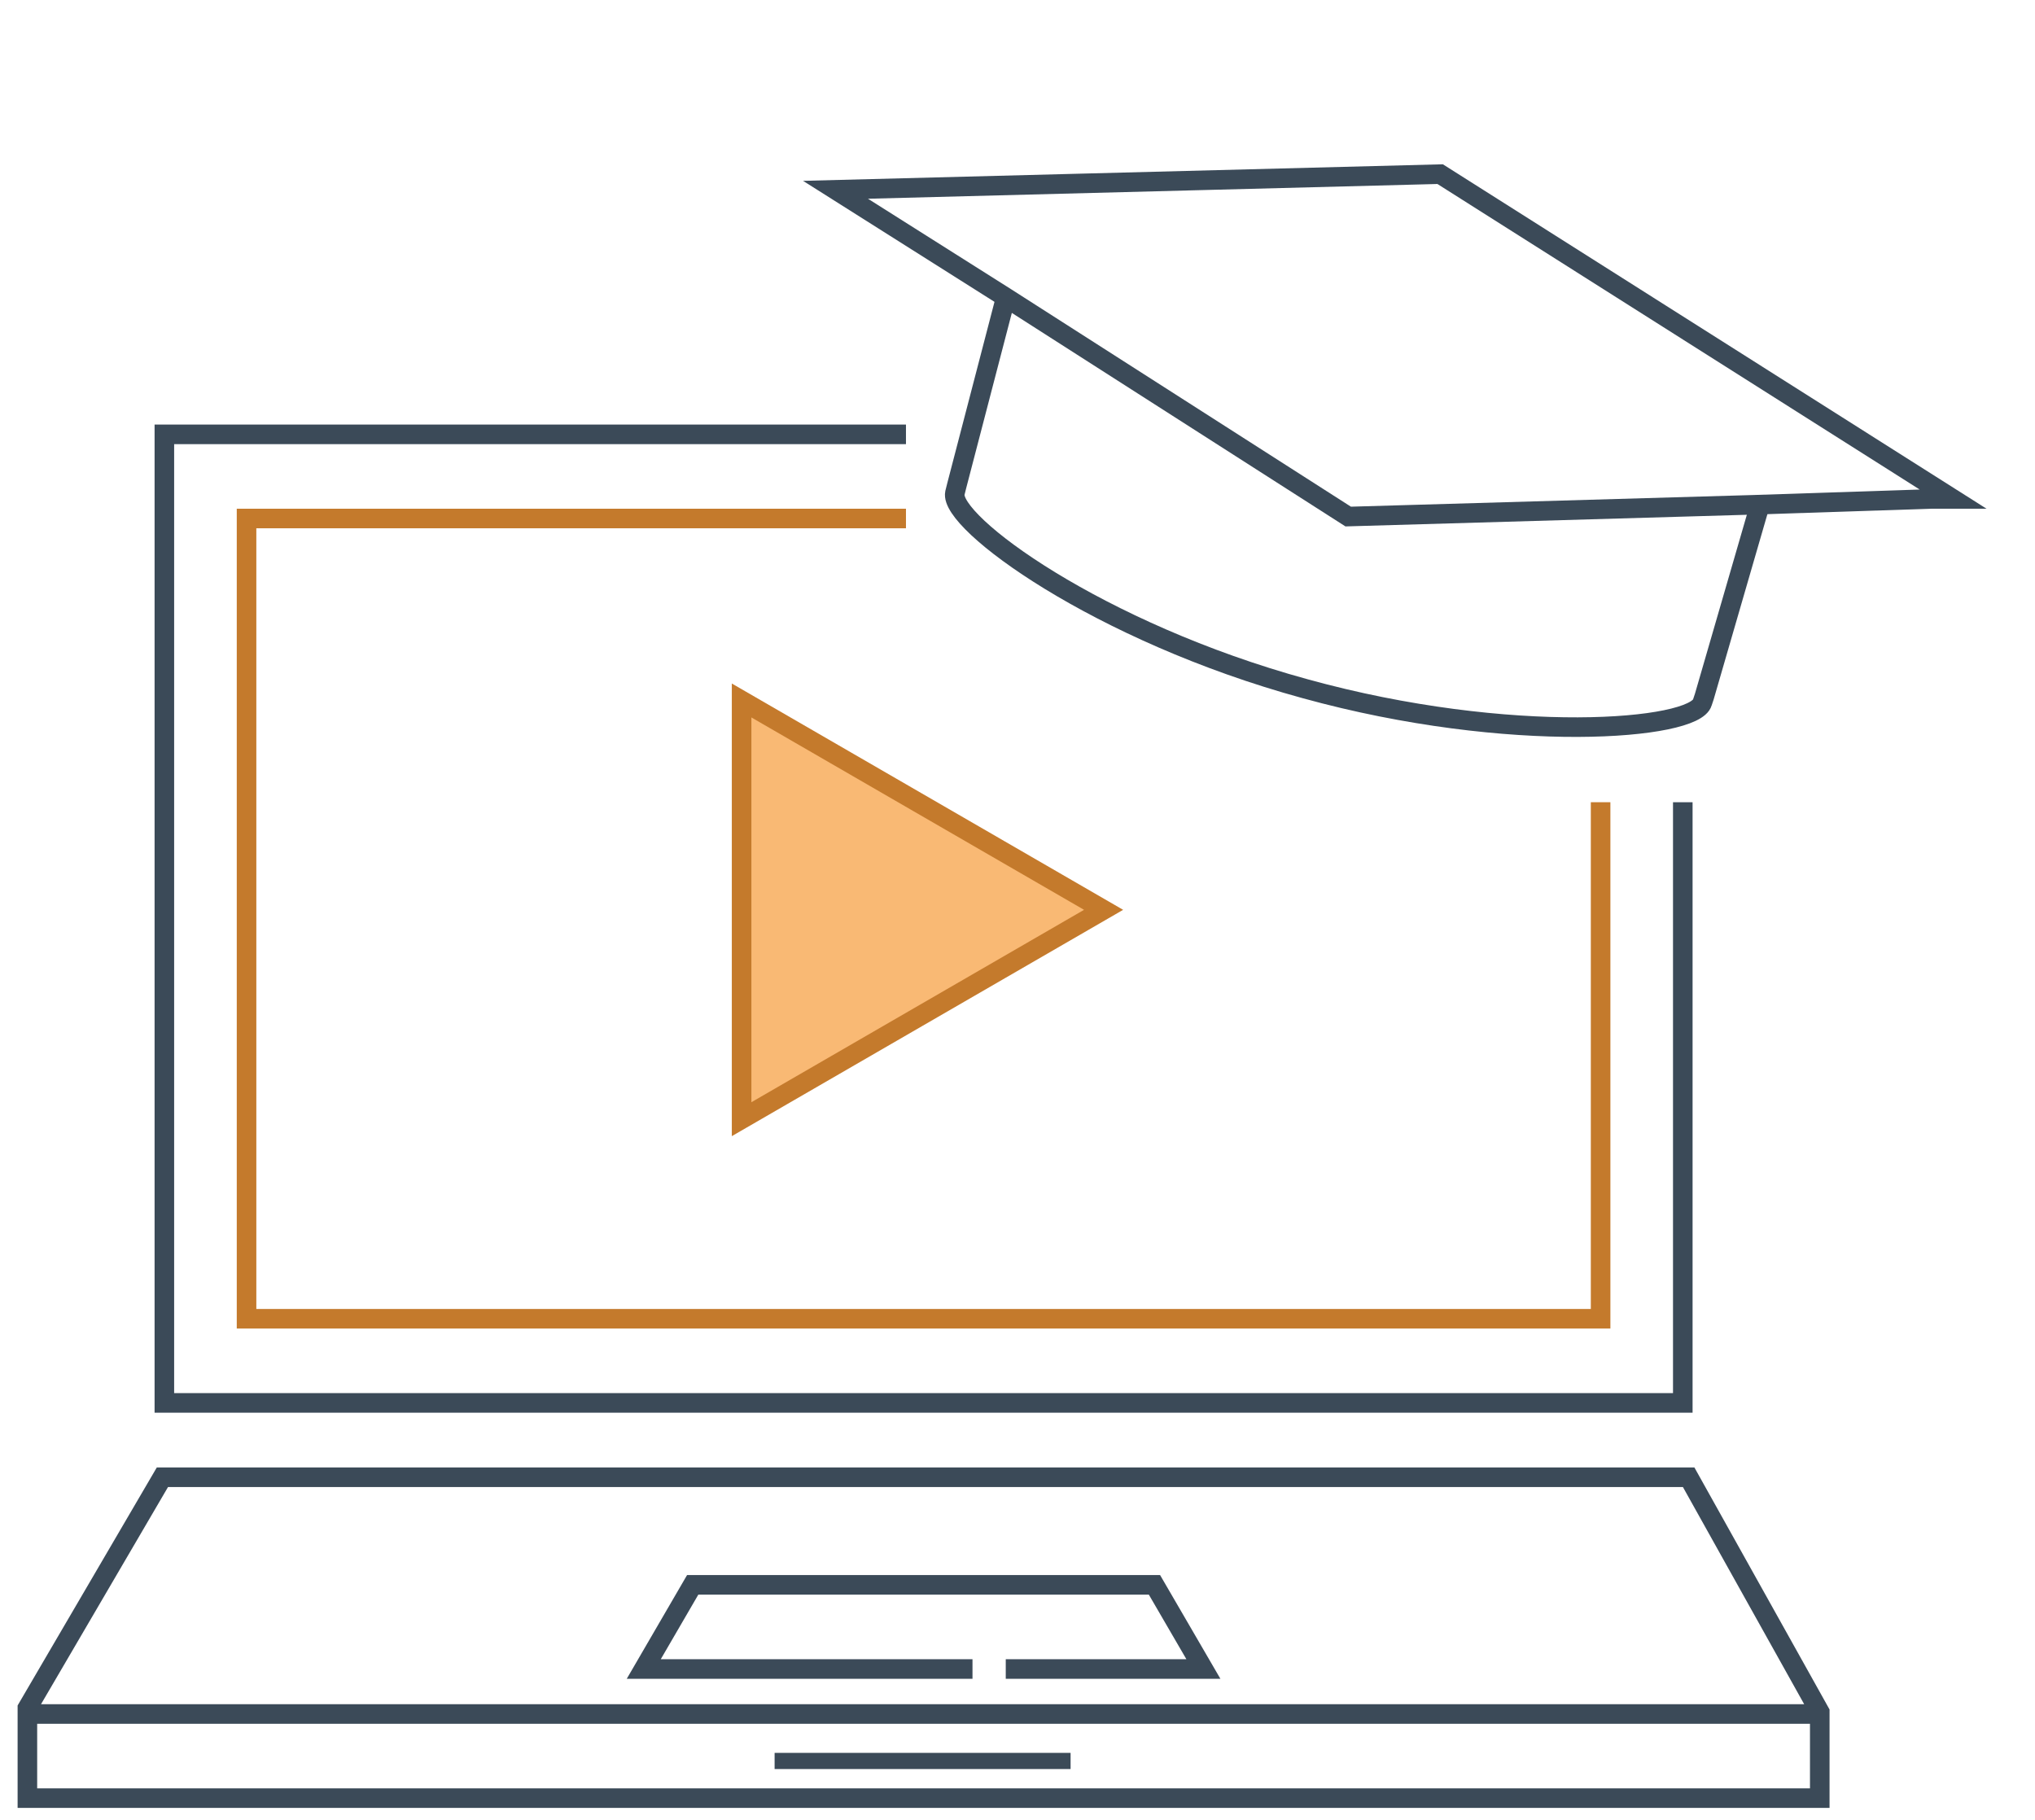
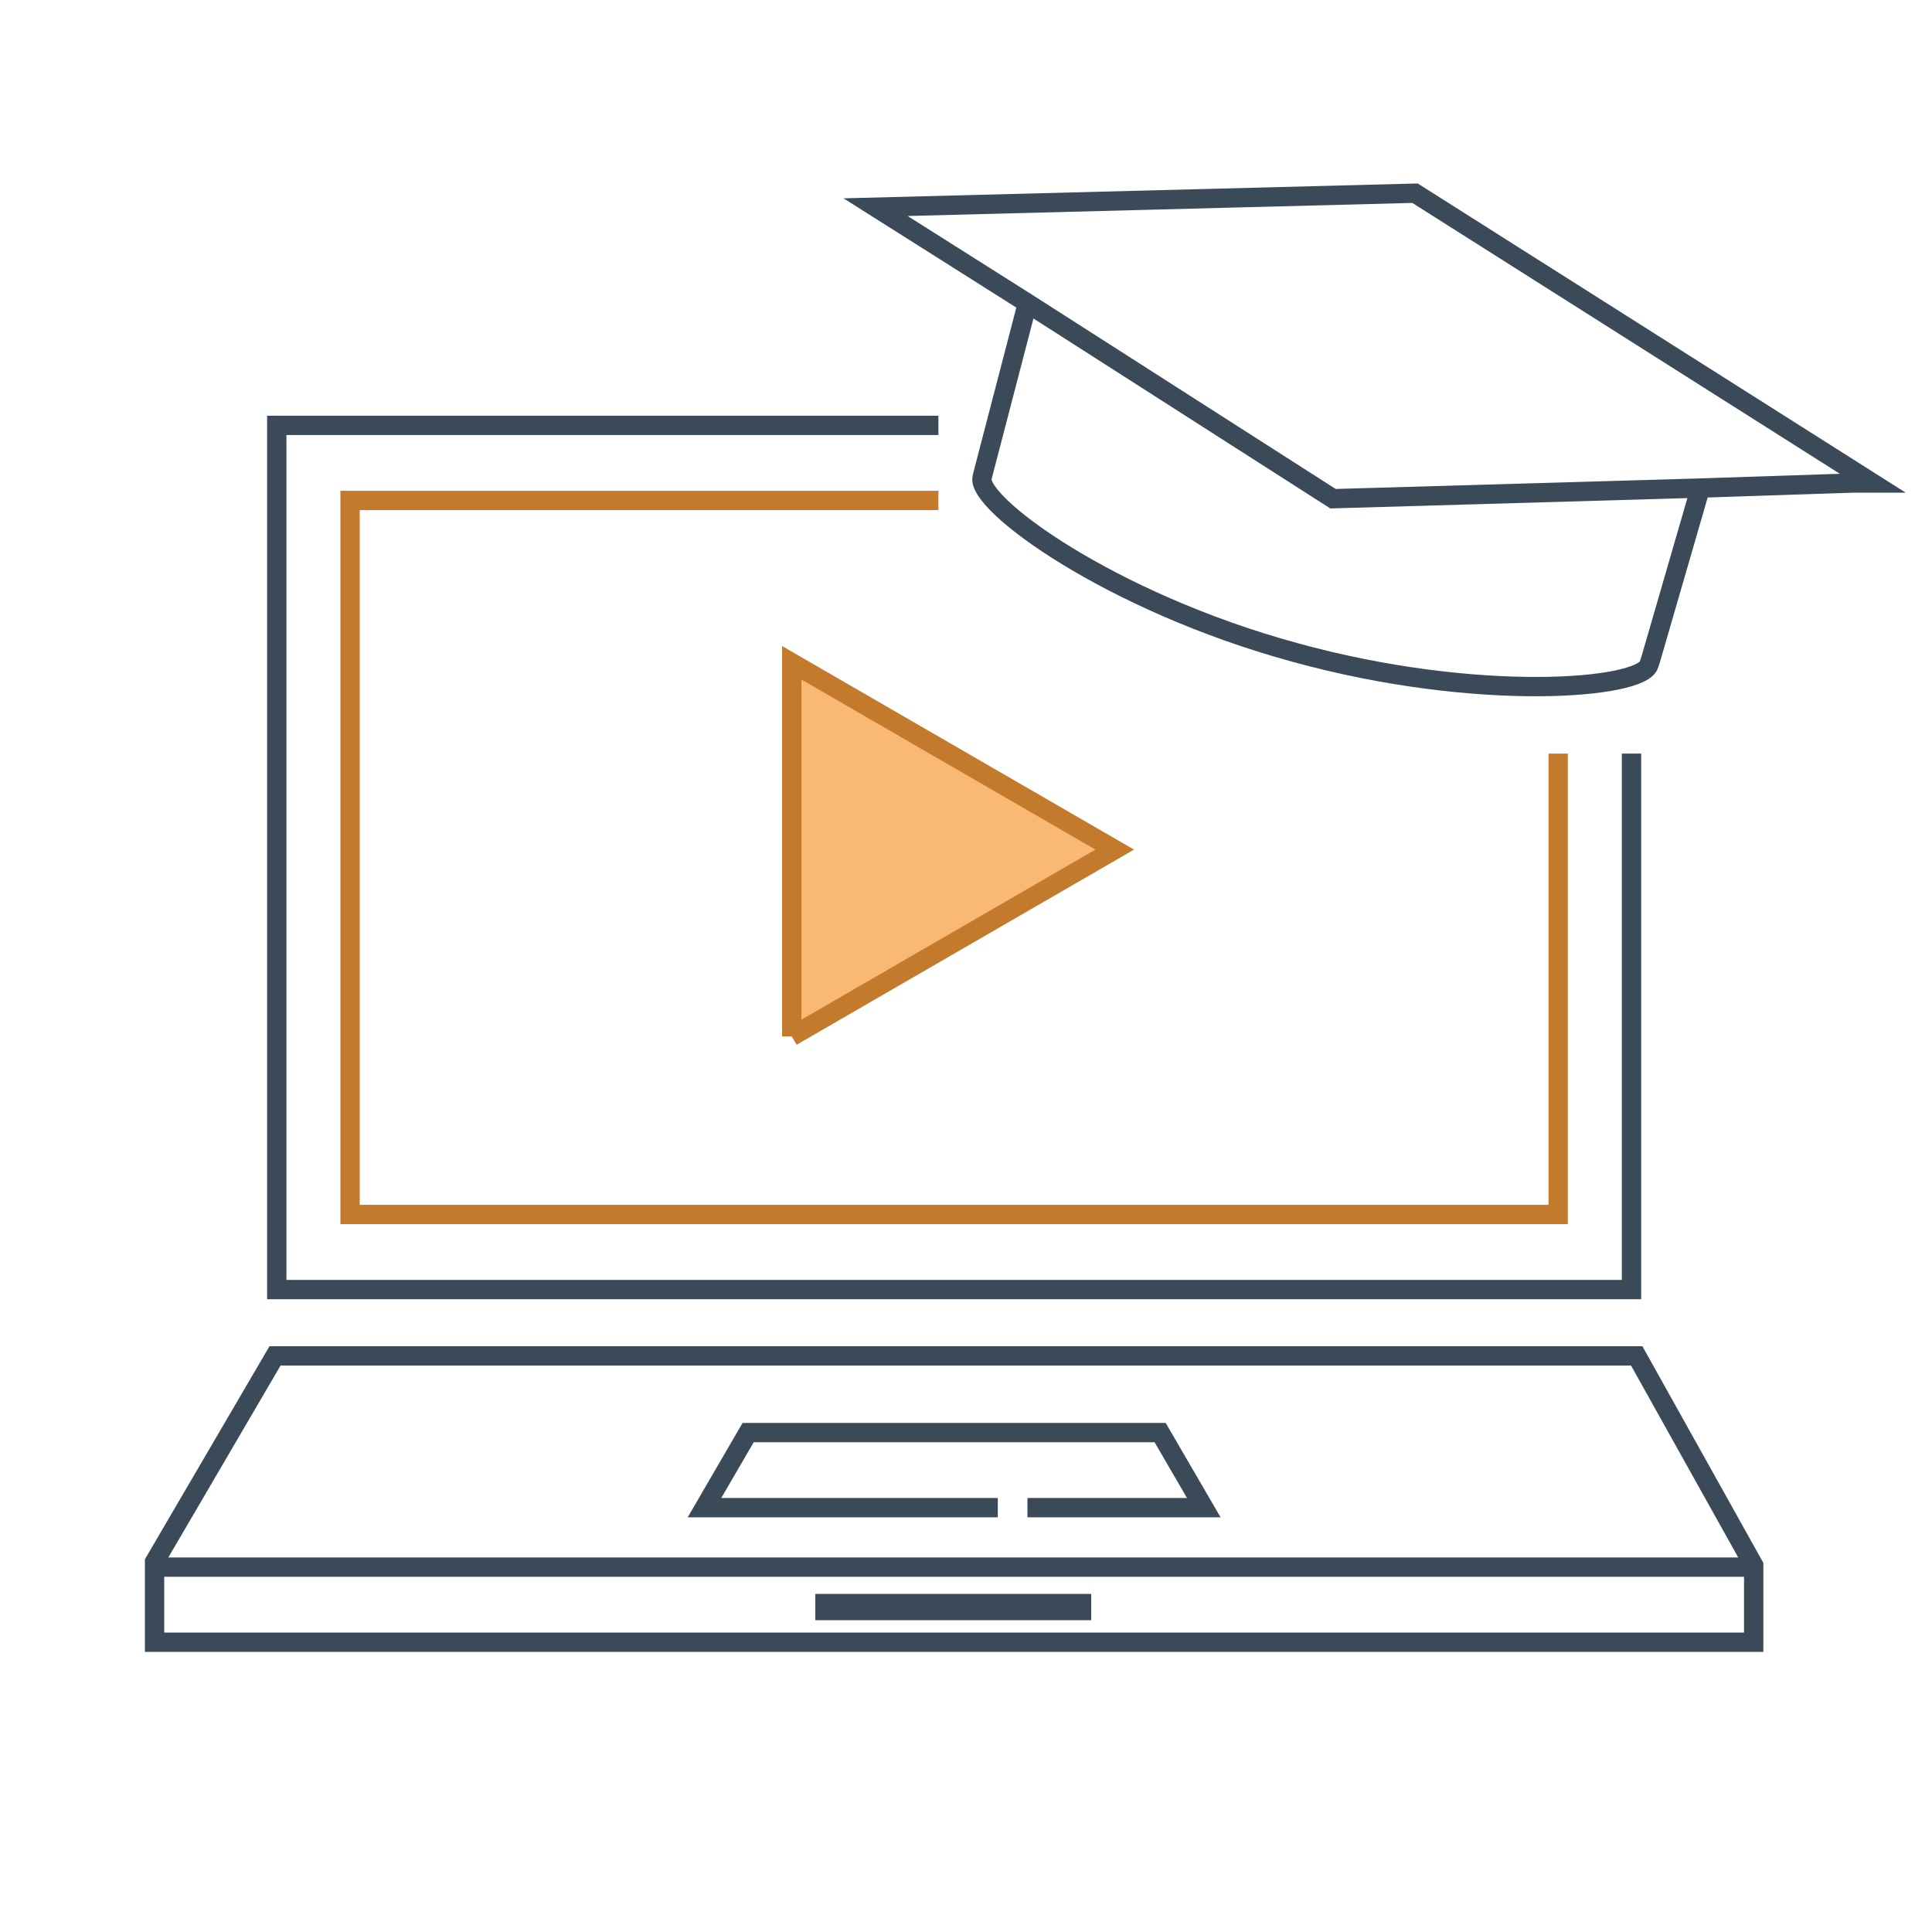
- <svg xmlns="http://www.w3.org/2000/svg" version="1.1" id="Слой_1" x="0" y="0" viewBox="0 0 104 93" xml:space="preserve">
-   <style>.st1{fill:none;stroke:#3b4a58}</style>
-   <path fill="none" stroke="#3b4a58" stroke-width=".426" d="M39.8 89.8h14.7v.4H39.8z" />
-   <path class="st1" d="M49.7 85.3H32.9l2.5-4.3H59l2.5 4.3H51.4M86 41v30.7H8.4V22.2h37.9" />
-   <path d="M81.8 41v26.4H12.6V26.5h33.7" fill="none" stroke="#c47a2c" />
-   <path class="st1" d="M1.4 91.9v-4.6l6.9-11.8h78l6.7 12v4.4H1.4zm0-4.3H93" />
-   <path d="M37.9 57.2V35.8l18.5 10.7-18.5 10.7z" fill="#f9b974" stroke="#c47a2c" />
-   <path class="st1" d="M90 25.6l-2.9 10-.1.3c-.4 1.4-9.8 2.2-20.3-.7-10.6-2.9-18.2-8.5-17.9-10l.1-.4 2.5-9.6" />
-   <path class="st1" d="M42.7 9.7l30.9-.8 26.2 16.6h-1.1l-9.1.3-20.7.6-17.5-11.2-8.7-5.5z" />
+ <svg xmlns="http://www.w3.org/2000/svg" width="100" height="100" fill="none">
+   <path d="M55.982 83H42.699v.361h13.283V83zm-4.337-4.964H36.464l2.259-3.886h21.325l2.26 3.886H53.18m31.266-39.03v27.741h-70.12V22.018h34.246" stroke="#3B4A58" />
+   <path d="M80.65 39.006v23.856H18.12V25.904h30.452" stroke="#C47A2C" />
+   <path d="M8 81.114h82.771M8 85v-4.157l6.235-10.662h70.482l6.054 10.843V85H8z" stroke="#3B4A58" />
+   <path d="M40.982 53.645V34.306l16.717 9.669-16.717 9.669z" fill="#F9B974" stroke="#C47A2C" />
+   <path d="M88.06 25.09l-2.62 9.037-.09.27c-.362 1.266-8.856 1.989-18.344-.632-9.579-2.62-16.446-7.68-16.175-9.036l.09-.361 2.26-8.675" stroke="#3B4A58" />
+   <path d="M45.32 10.723L73.242 10l23.674 15h-.994l-8.223.271-18.704.542-15.814-10.12-7.861-4.97z" stroke="#3B4A58" />
</svg>
